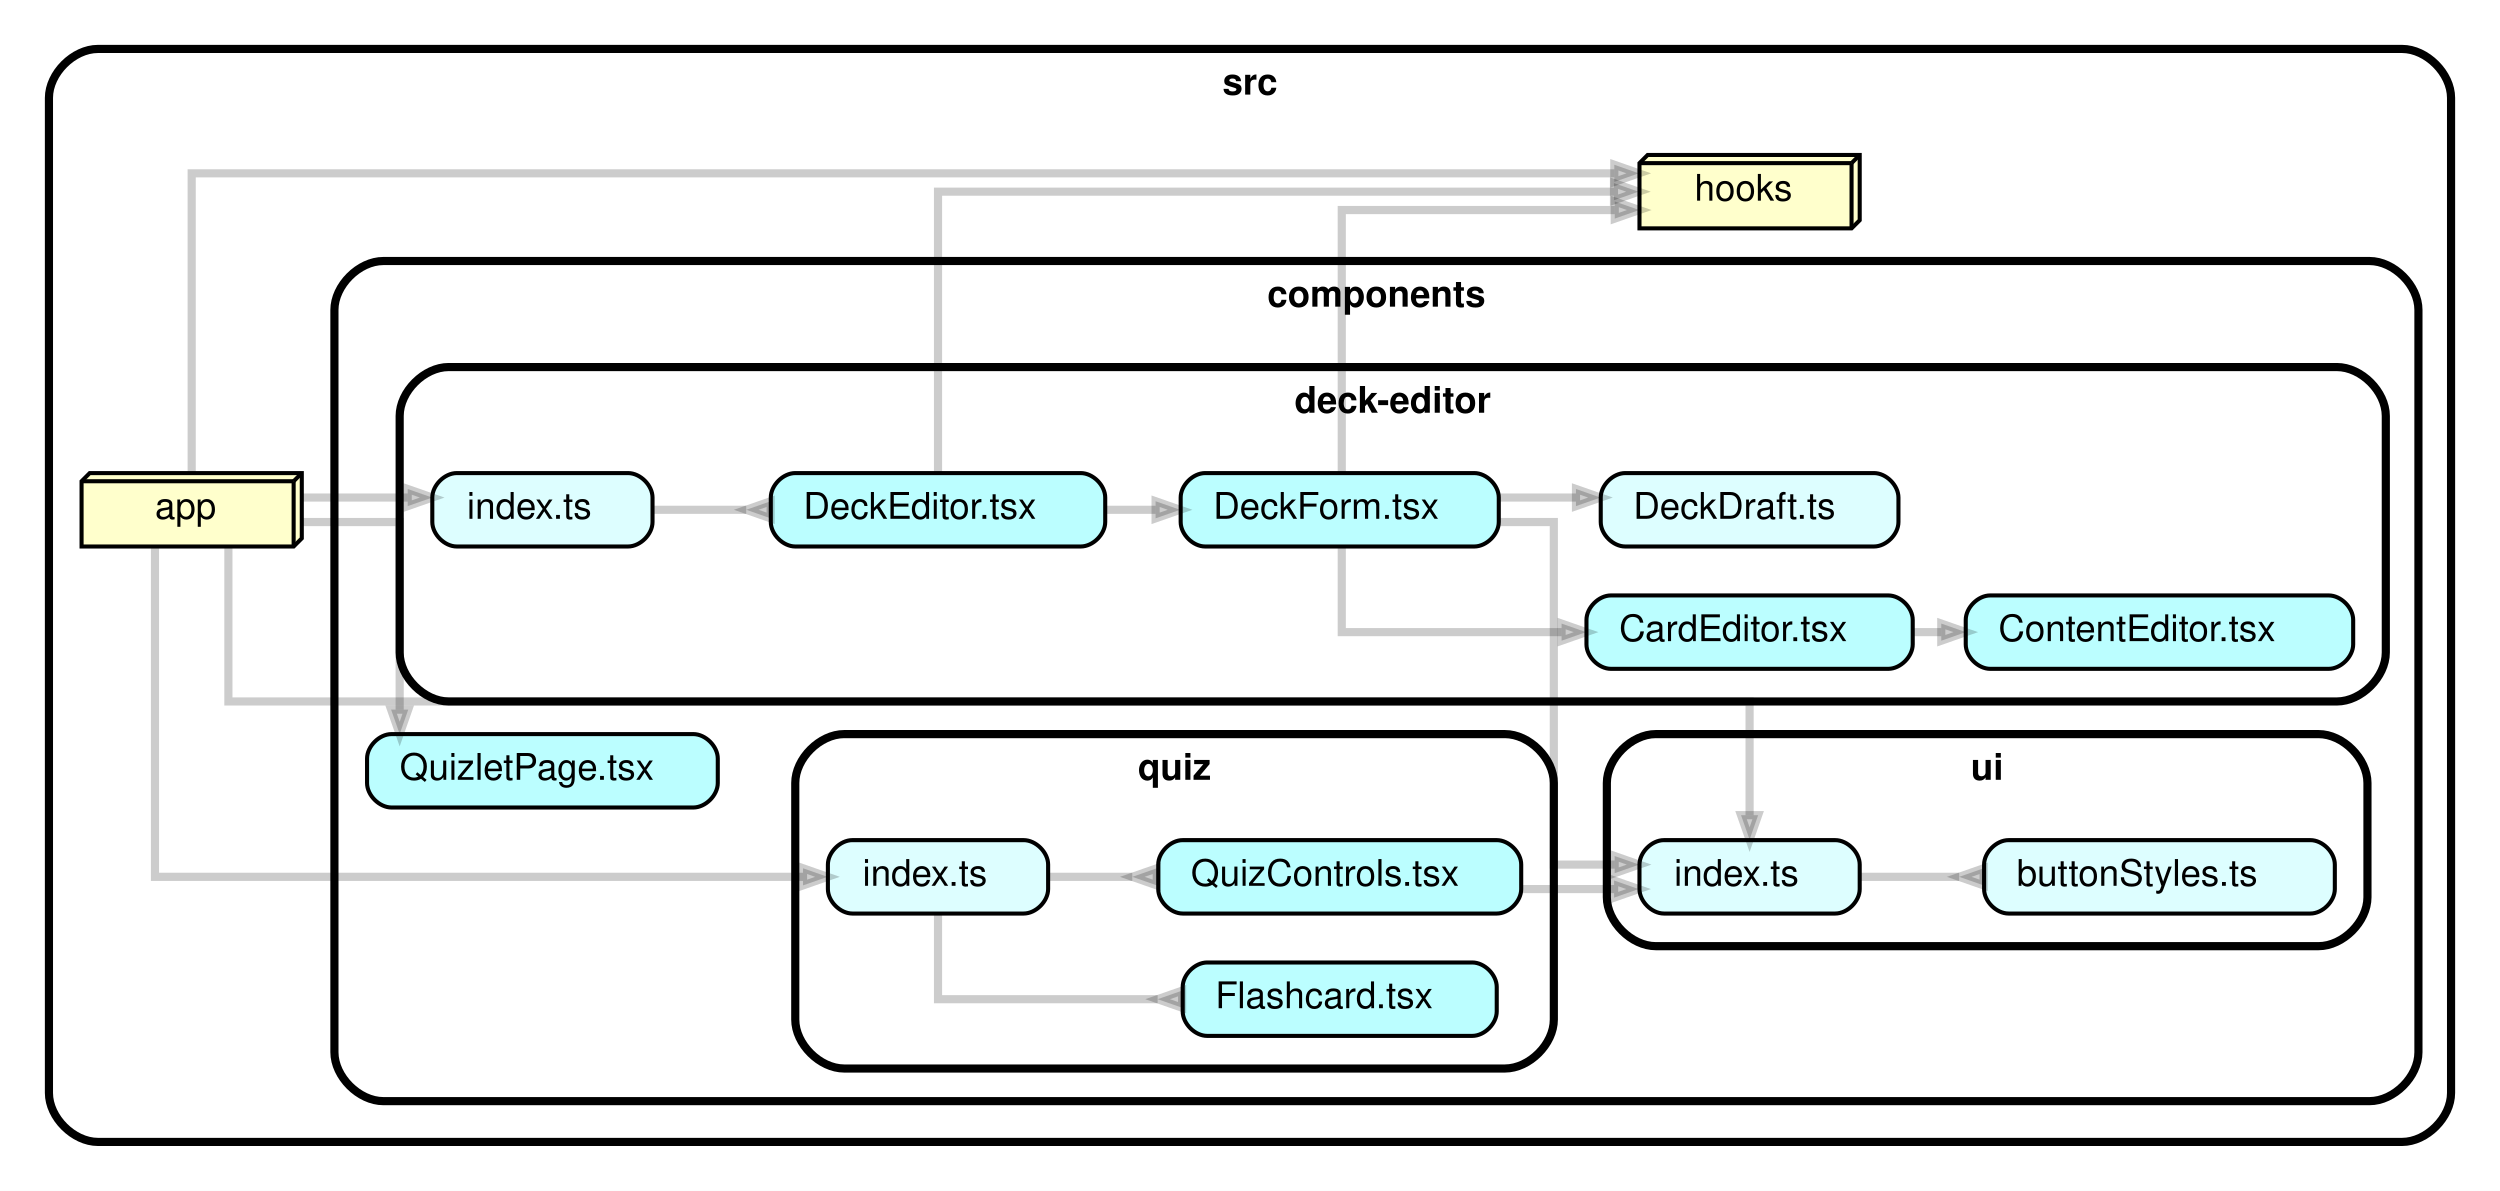
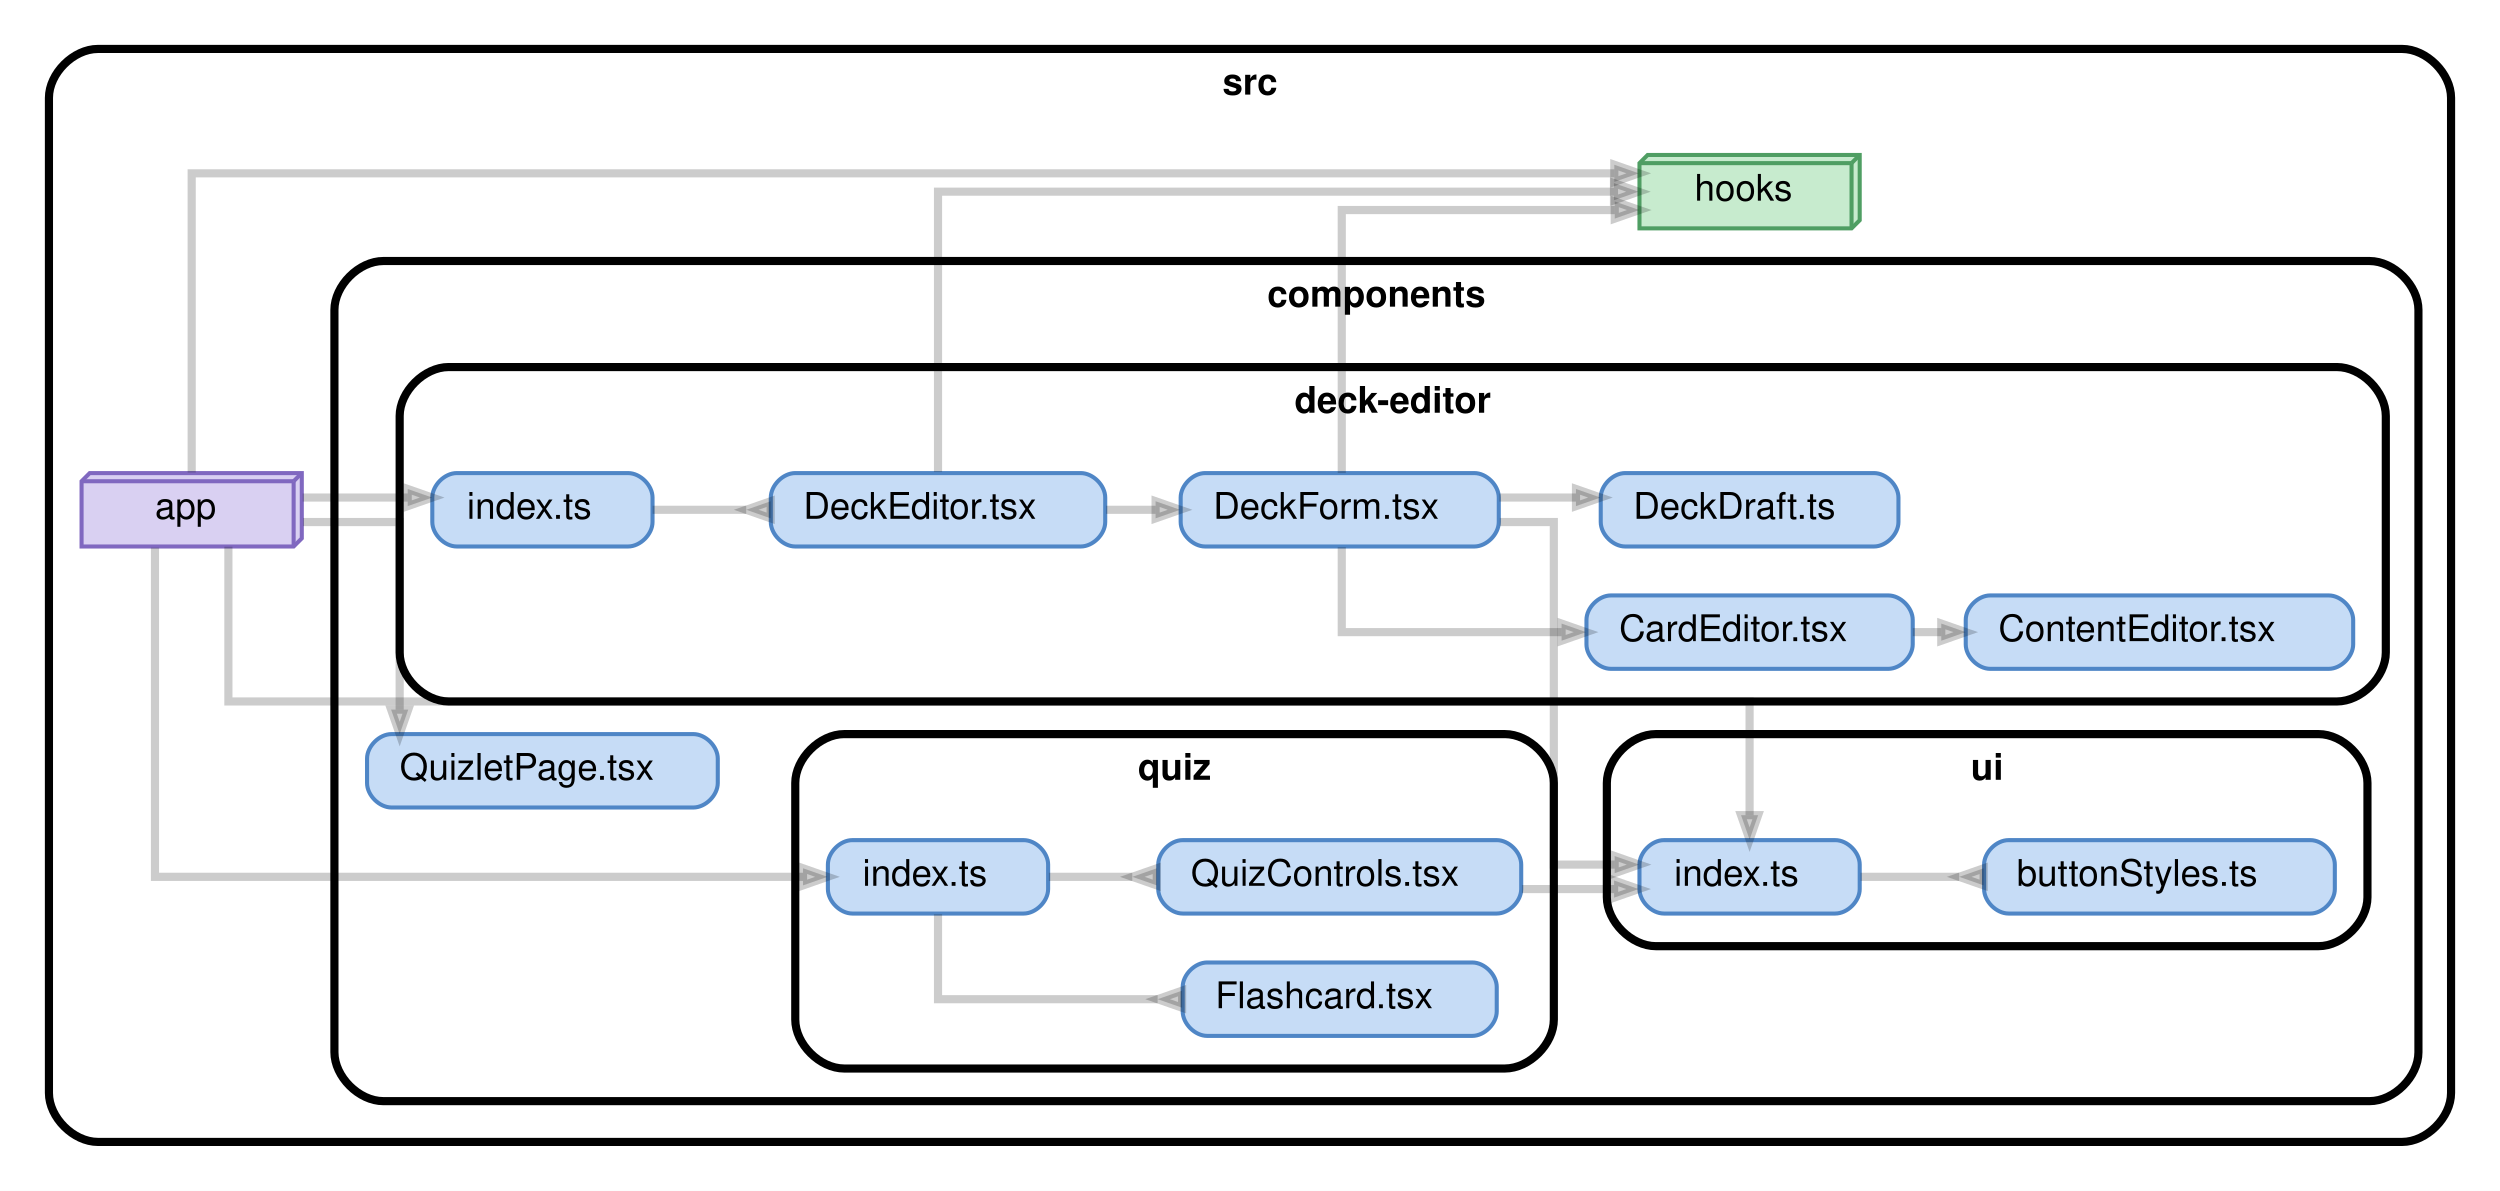
<svg xmlns="http://www.w3.org/2000/svg" xmlns:xlink="http://www.w3.org/1999/xlink" width="613pt" height="292pt" viewBox="0.00 0.00 613.00 292.00">
  <g id="graph0" class="graph" transform="scale(1 1) rotate(0) translate(4 288)">
    <polygon fill="white" stroke="transparent" points="-4,4 -4,-288 609,-288 609,4 -4,4" />
    <g id="clust1" class="cluster">
      <path fill="#ffffff" stroke="black" stroke-width="2" d="M20,-8C20,-8 585,-8 585,-8 591,-8 597,-14 597,-20 597,-20 597,-264 597,-264 597,-270 591,-276 585,-276 585,-276 20,-276 20,-276 14,-276 8,-270 8,-264 8,-264 8,-20 8,-20 8,-14 14,-8 20,-8" />
-       <text text-anchor="middle" x="302.5" y="-264.8" font-family="Helvetica,sans-Serif" font-weight="bold" font-size="9.00">src</text>
+       <text text-anchor="middle" x="302.5" y="-264.8" font-family="Helvetica,sans-Serif" font-weight="bold" font-size="9.00">src
+             </text>
    </g>
    <g id="clust2" class="cluster">
      <path fill="#ffffff" stroke="black" stroke-width="2" d="M90,-18C90,-18 577,-18 577,-18 583,-18 589,-24 589,-30 589,-30 589,-212 589,-212 589,-218 583,-224 577,-224 577,-224 90,-224 90,-224 84,-224 78,-218 78,-212 78,-212 78,-30 78,-30 78,-24 84,-18 90,-18" />
-       <text text-anchor="middle" x="333.5" y="-212.8" font-family="Helvetica,sans-Serif" font-weight="bold" font-size="9.00">components</text>
+       <text text-anchor="middle" x="333.5" y="-212.8" font-family="Helvetica,sans-Serif" font-weight="bold" font-size="9.00">components
+             </text>
    </g>
    <g id="clust3" class="cluster">
      <path fill="#ffffff" stroke="black" stroke-width="2" d="M106,-116C106,-116 569,-116 569,-116 575,-116 581,-122 581,-128 581,-128 581,-186 581,-186 581,-192 575,-198 569,-198 569,-198 106,-198 106,-198 100,-198 94,-192 94,-186 94,-186 94,-128 94,-128 94,-122 100,-116 106,-116" />
-       <text text-anchor="middle" x="337.5" y="-186.8" font-family="Helvetica,sans-Serif" font-weight="bold" font-size="9.00">deck-editor</text>
+       <text text-anchor="middle" x="337.5" y="-186.8" font-family="Helvetica,sans-Serif" font-weight="bold" font-size="9.00">deck-editor
+             </text>
    </g>
    <g id="clust4" class="cluster">
      <path fill="#ffffff" stroke="black" stroke-width="2" d="M203,-26C203,-26 365,-26 365,-26 371,-26 377,-32 377,-38 377,-38 377,-96 377,-96 377,-102 371,-108 365,-108 365,-108 203,-108 203,-108 197,-108 191,-102 191,-96 191,-96 191,-38 191,-38 191,-32 197,-26 203,-26" />
-       <text text-anchor="middle" x="284" y="-96.8" font-family="Helvetica,sans-Serif" font-weight="bold" font-size="9.00">quiz</text>
+       <text text-anchor="middle" x="284" y="-96.8" font-family="Helvetica,sans-Serif" font-weight="bold" font-size="9.00">quiz
+             </text>
    </g>
    <g id="clust5" class="cluster">
      <path fill="#ffffff" stroke="black" stroke-width="2" d="M402,-56C402,-56 564.5,-56 564.5,-56 570.5,-56 576.5,-62 576.5,-68 576.5,-68 576.5,-96 576.5,-96 576.5,-102 570.5,-108 564.5,-108 564.5,-108 402,-108 402,-108 396,-108 390,-102 390,-96 390,-96 390,-68 390,-68 390,-62 396,-56 402,-56" />
-       <text text-anchor="middle" x="483.25" y="-96.8" font-family="Helvetica,sans-Serif" font-weight="bold" font-size="9.00">ui</text>
+       <text text-anchor="middle" x="483.25" y="-96.8" font-family="Helvetica,sans-Serif" font-weight="bold" font-size="9.00">ui
+             </text>
    </g>
    <g id="node1" class="node">
      <g id="a_node1">
        <a xlink:href="src/app" xlink:title="app">
-           <polygon fill="#ffffcc" stroke="black" points="70,-172 18,-172 16,-170 16,-154 68,-154 70,-156 70,-172" />
-           <polyline fill="none" stroke="black" points="68,-170 16,-170 " />
-           <polyline fill="none" stroke="black" points="68,-170 68,-154 " />
-           <polyline fill="none" stroke="black" points="68,-170 70,-172 " />
-           <text text-anchor="start" x="34" y="-160.8" font-family="Helvetica,sans-Serif" font-size="9.00">app</text>
+           <polygon fill="#d9d0f2" stroke="#8068c0" points="70,-172 18,-172 16,-170 16,-154 68,-154 70,-156 70,-172" />
+           <polyline fill="none" stroke="#8068c0" points="68,-170 16,-170 " />
+           <polyline fill="none" stroke="#8068c0" points="68,-170 68,-154 " />
+           <polyline fill="none" stroke="#8068c0" points="68,-170 70,-172 " />
+           <text text-anchor="start" x="34" y="-160.8" font-family="Helvetica,sans-Serif" font-size="9.00">
+                         app
+                     </text>
        </a>
      </g>
    </g>
    <g id="node2" class="node">
      <g id="a_node2">
        <a xlink:href="src/components/deck-editor/index.ts" xlink:title="index.ts">
-           <path fill="#ddfeff" stroke="black" d="M150,-172C150,-172 108,-172 108,-172 105,-172 102,-169 102,-166 102,-166 102,-160 102,-160 102,-157 105,-154 108,-154 108,-154 150,-154 150,-154 153,-154 156,-157 156,-160 156,-160 156,-166 156,-166 156,-169 153,-172 150,-172" />
-           <text text-anchor="start" x="110.5" y="-160.8" font-family="Helvetica,sans-Serif" font-size="9.00">index.ts</text>
+           <path fill="#c6dcf6" stroke="#4f86c6" d="M150,-172C150,-172 108,-172 108,-172 105,-172 102,-169 102,-166 102,-166 102,-160 102,-160 102,-157 105,-154 108,-154 108,-154 150,-154 150,-154 153,-154 156,-157 156,-160 156,-160 156,-166 156,-166 156,-169 153,-172 150,-172" />
+           <text text-anchor="start" x="110.5" y="-160.8" font-family="Helvetica,sans-Serif" font-size="9.00">
+                         index.ts
+                     </text>
        </a>
      </g>
    </g>
    <g id="edge1" class="edge">
      <path fill="none" stroke="#000000" stroke-width="2" stroke-opacity="0.2" d="M70.21,-166C70.21,-166 95.97,-166 95.97,-166" />
      <polygon fill="#000000" fill-opacity="0.2" stroke="#000000" stroke-width="2" stroke-opacity="0.2" points="95.97,-168.1 101.97,-166 95.97,-163.9 95.97,-168.1" />
    </g>
    <g id="node3" class="node">
      <g id="a_node3">
        <a xlink:href="src/components/QuizletPage.tsx" xlink:title="QuizletPage.tsx">
-           <path fill="#bbfeff" stroke="black" d="M166,-108C166,-108 92,-108 92,-108 89,-108 86,-105 86,-102 86,-102 86,-96 86,-96 86,-93 89,-90 92,-90 92,-90 166,-90 166,-90 169,-90 172,-93 172,-96 172,-96 172,-102 172,-102 172,-105 169,-108 166,-108" />
-           <text text-anchor="start" x="94" y="-96.8" font-family="Helvetica,sans-Serif" font-size="9.00">QuizletPage.tsx</text>
+           <path fill="#c6dcf6" stroke="#4f86c6" d="M166,-108C166,-108 92,-108 92,-108 89,-108 86,-105 86,-102 86,-102 86,-96 86,-96 86,-93 89,-90 92,-90 92,-90 166,-90 166,-90 169,-90 172,-93 172,-96 172,-96 172,-102 172,-102 172,-105 169,-108 166,-108" />
+           <text text-anchor="start" x="94" y="-96.8" font-family="Helvetica,sans-Serif" font-size="9.00">
+                         QuizletPage.tsx
+                     </text>
        </a>
      </g>
    </g>
    <g id="edge2" class="edge">
      <path fill="none" stroke="#000000" stroke-width="2" stroke-opacity="0.2" d="M70.29,-160C82.42,-160 94,-160 94,-160 94,-160 94,-114 94,-114" />
      <polygon fill="#000000" fill-opacity="0.2" stroke="#000000" stroke-width="2" stroke-opacity="0.2" points="96.1,-114 94,-108 91.9,-114 96.1,-114" />
    </g>
    <g id="node4" class="node">
      <g id="a_node4">
        <a xlink:href="src/components/ui/index.ts" xlink:title="index.ts">
-           <path fill="#ddfeff" stroke="black" d="M446,-82C446,-82 404,-82 404,-82 401,-82 398,-79 398,-76 398,-76 398,-70 398,-70 398,-67 401,-64 404,-64 404,-64 446,-64 446,-64 449,-64 452,-67 452,-70 452,-70 452,-76 452,-76 452,-79 449,-82 446,-82" />
-           <text text-anchor="start" x="406.5" y="-70.8" font-family="Helvetica,sans-Serif" font-size="9.00">index.ts</text>
+           <path fill="#c6dcf6" stroke="#4f86c6" d="M446,-82C446,-82 404,-82 404,-82 401,-82 398,-79 398,-76 398,-76 398,-70 398,-70 398,-67 401,-64 404,-64 404,-64 446,-64 446,-64 449,-64 452,-67 452,-70 452,-70 452,-76 452,-76 452,-79 449,-82 446,-82" />
+           <text text-anchor="start" x="406.5" y="-70.8" font-family="Helvetica,sans-Serif" font-size="9.00">
+                         index.ts
+                     </text>
        </a>
      </g>
    </g>
    <g id="edge3" class="edge">
      <path fill="none" stroke="#000000" stroke-width="2" stroke-opacity="0.2" d="M52,-153.94C52,-140.28 52,-116 52,-116 52,-116 425,-116 425,-116 425,-116 425,-88.12 425,-88.12" />
      <polygon fill="#000000" fill-opacity="0.2" stroke="#000000" stroke-width="2" stroke-opacity="0.2" points="427.1,-88.12 425,-82.12 422.9,-88.12 427.1,-88.12" />
    </g>
    <g id="node5" class="node">
      <g id="a_node5">
        <a xlink:href="src/components/quiz/index.ts" xlink:title="index.ts">
-           <path fill="#ddfeff" stroke="black" d="M247,-82C247,-82 205,-82 205,-82 202,-82 199,-79 199,-76 199,-76 199,-70 199,-70 199,-67 202,-64 205,-64 205,-64 247,-64 247,-64 250,-64 253,-67 253,-70 253,-70 253,-76 253,-76 253,-79 250,-82 247,-82" />
-           <text text-anchor="start" x="207.5" y="-70.8" font-family="Helvetica,sans-Serif" font-size="9.00">index.ts</text>
+           <path fill="#c6dcf6" stroke="#4f86c6" d="M247,-82C247,-82 205,-82 205,-82 202,-82 199,-79 199,-76 199,-76 199,-70 199,-70 199,-67 202,-64 205,-64 205,-64 247,-64 247,-64 250,-64 253,-67 253,-70 253,-70 253,-76 253,-76 253,-79 250,-82 247,-82" />
+           <text text-anchor="start" x="207.5" y="-70.8" font-family="Helvetica,sans-Serif" font-size="9.00">
+                         index.ts
+                     </text>
        </a>
      </g>
    </g>
    <g id="edge4" class="edge">
      <path fill="none" stroke="#000000" stroke-width="2" stroke-opacity="0.2" d="M34,-153.71C34,-130.71 34,-73 34,-73 34,-73 192.9,-73 192.9,-73" />
      <polygon fill="#000000" fill-opacity="0.2" stroke="#000000" stroke-width="2" stroke-opacity="0.2" points="192.9,-75.1 198.9,-73 192.9,-70.9 192.9,-75.1" />
    </g>
    <g id="node6" class="node">
      <g id="a_node6">
        <a xlink:href="src/hooks" xlink:title="hooks">
-           <polygon fill="#ffffcc" stroke="black" points="452,-250 400,-250 398,-248 398,-232 450,-232 452,-234 452,-250" />
-           <polyline fill="none" stroke="black" points="450,-248 398,-248 " />
-           <polyline fill="none" stroke="black" points="450,-248 450,-232 " />
-           <polyline fill="none" stroke="black" points="450,-248 452,-250 " />
-           <text text-anchor="start" x="411.5" y="-238.8" font-family="Helvetica,sans-Serif" font-size="9.00">hooks</text>
+           <polygon fill="#c7ebce" stroke="#4f9e63" points="452,-250 400,-250 398,-248 398,-232 450,-232 452,-234 452,-250" />
+           <polyline fill="none" stroke="#4f9e63" points="450,-248 398,-248 " />
+           <polyline fill="none" stroke="#4f9e63" points="450,-248 450,-232 " />
+           <polyline fill="none" stroke="#4f9e63" points="450,-248 452,-250 " />
+           <text text-anchor="start" x="411.5" y="-238.8" font-family="Helvetica,sans-Serif" font-size="9.00">
+                         hooks
+                     </text>
        </a>
      </g>
    </g>
    <g id="edge5" class="edge">
      <path fill="none" stroke="#000000" stroke-width="2" stroke-opacity="0.2" d="M43,-172.14C43,-193.62 43,-245.5 43,-245.5 43,-245.5 391.83,-245.5 391.83,-245.5" />
      <polygon fill="#000000" fill-opacity="0.2" stroke="#000000" stroke-width="2" stroke-opacity="0.2" points="391.83,-247.6 397.83,-245.5 391.83,-243.4 391.83,-247.6" />
    </g>
    <g id="node10" class="node">
      <g id="a_node10">
        <a xlink:href="src/components/deck-editor/DeckEditor.tsx" xlink:title="DeckEditor.tsx">
-           <path fill="#bbfeff" stroke="black" d="M261,-172C261,-172 191,-172 191,-172 188,-172 185,-169 185,-166 185,-166 185,-160 185,-160 185,-157 188,-154 191,-154 191,-154 261,-154 261,-154 264,-154 267,-157 267,-160 267,-160 267,-166 267,-166 267,-169 264,-172 261,-172" />
-           <text text-anchor="start" x="193" y="-160.8" font-family="Helvetica,sans-Serif" font-size="9.00">DeckEditor.tsx</text>
+           <path fill="#c6dcf6" stroke="#4f86c6" d="M261,-172C261,-172 191,-172 191,-172 188,-172 185,-169 185,-166 185,-166 185,-160 185,-160 185,-157 188,-154 191,-154 191,-154 261,-154 261,-154 264,-154 267,-157 267,-160 267,-160 267,-166 267,-166 267,-169 264,-172 261,-172" />
+           <text text-anchor="start" x="193" y="-160.8" font-family="Helvetica,sans-Serif" font-size="9.00">
+                         DeckEditor.tsx
+                     </text>
        </a>
      </g>
    </g>
    <g id="edge13" class="edge">
      <path fill="none" stroke="#000000" stroke-width="2" stroke-opacity="0.2" d="M156.02,-163C156.02,-163 178.97,-163 178.97,-163" />
      <polygon fill="#000000" fill-opacity="0.2" stroke="#000000" stroke-width="2" stroke-opacity="0.2" points="184.97,-165.1 178.97,-163 184.97,-160.9 184.97,-165.1" />
    </g>
    <g id="node14" class="node">
      <g id="a_node14">
        <a xlink:href="src/components/ui/buttonStyles.ts" xlink:title="buttonStyles.ts">
-           <path fill="#ddfeff" stroke="black" d="M562.5,-82C562.5,-82 488.5,-82 488.5,-82 485.5,-82 482.5,-79 482.5,-76 482.5,-76 482.5,-70 482.5,-70 482.5,-67 485.5,-64 488.5,-64 488.5,-64 562.5,-64 562.5,-64 565.5,-64 568.5,-67 568.5,-70 568.5,-70 568.5,-76 568.5,-76 568.5,-79 565.5,-82 562.5,-82" />
-           <text text-anchor="start" x="490.5" y="-70.8" font-family="Helvetica,sans-Serif" font-size="9.00">buttonStyles.ts</text>
+           <path fill="#c6dcf6" stroke="#4f86c6" d="M562.5,-82C562.5,-82 488.5,-82 488.5,-82 485.5,-82 482.5,-79 482.5,-76 482.5,-76 482.5,-70 482.5,-70 482.5,-67 485.5,-64 488.5,-64 488.5,-64 562.5,-64 562.5,-64 565.5,-64 568.5,-67 568.5,-70 568.5,-70 568.5,-76 568.5,-76 568.5,-79 565.5,-82 562.5,-82" />
+           <text text-anchor="start" x="490.5" y="-70.8" font-family="Helvetica,sans-Serif" font-size="9.00">
+                         buttonStyles.ts
+                     </text>
        </a>
      </g>
    </g>
    <g id="edge17" class="edge">
      <path fill="none" stroke="#000000" stroke-width="2" stroke-opacity="0.2" d="M452.2,-73C452.2,-73 476.39,-73 476.39,-73" />
      <polygon fill="#000000" fill-opacity="0.2" stroke="#000000" stroke-width="2" stroke-opacity="0.2" points="482.39,-75.1 476.39,-73 482.39,-70.9 482.39,-75.1" />
    </g>
    <g id="node12" class="node">
      <g id="a_node12">
        <a xlink:href="src/components/quiz/Flashcard.tsx" xlink:title="Flashcard.tsx">
-           <path fill="#bbfeff" stroke="black" d="M357,-52C357,-52 292,-52 292,-52 289,-52 286,-49 286,-46 286,-46 286,-40 286,-40 286,-37 289,-34 292,-34 292,-34 357,-34 357,-34 360,-34 363,-37 363,-40 363,-40 363,-46 363,-46 363,-49 360,-52 357,-52" />
-           <text text-anchor="start" x="294" y="-40.8" font-family="Helvetica,sans-Serif" font-size="9.00">Flashcard.tsx</text>
+           <path fill="#c6dcf6" stroke="#4f86c6" d="M357,-52C357,-52 292,-52 292,-52 289,-52 286,-49 286,-46 286,-46 286,-40 286,-40 286,-37 289,-34 292,-34 292,-34 357,-34 357,-34 360,-34 363,-37 363,-40 363,-40 363,-46 363,-46 363,-49 360,-52 357,-52" />
+           <text text-anchor="start" x="294" y="-40.8" font-family="Helvetica,sans-Serif" font-size="9.00">
+                         Flashcard.tsx
+                     </text>
        </a>
      </g>
    </g>
    <g id="edge15" class="edge">
      <path fill="none" stroke="#000000" stroke-width="2" stroke-opacity="0.2" d="M226,-63.84C226,-55.01 226,-43 226,-43 226,-43 279.85,-43 279.85,-43" />
      <polygon fill="#000000" fill-opacity="0.2" stroke="#000000" stroke-width="2" stroke-opacity="0.2" points="285.85,-45.1 279.85,-43 285.85,-40.9 285.85,-45.1" />
    </g>
    <g id="node13" class="node">
      <g id="a_node13">
        <a xlink:href="src/components/quiz/QuizControls.tsx" xlink:title="QuizControls.tsx">
-           <path fill="#bbfeff" stroke="black" d="M363,-82C363,-82 286,-82 286,-82 283,-82 280,-79 280,-76 280,-76 280,-70 280,-70 280,-67 283,-64 286,-64 286,-64 363,-64 363,-64 366,-64 369,-67 369,-70 369,-70 369,-76 369,-76 369,-79 366,-82 363,-82" />
-           <text text-anchor="start" x="288" y="-70.8" font-family="Helvetica,sans-Serif" font-size="9.00">QuizControls.tsx</text>
+           <path fill="#c6dcf6" stroke="#4f86c6" d="M363,-82C363,-82 286,-82 286,-82 283,-82 280,-79 280,-76 280,-76 280,-70 280,-70 280,-67 283,-64 286,-64 286,-64 363,-64 363,-64 366,-64 369,-67 369,-70 369,-70 369,-76 369,-76 369,-79 366,-82 363,-82" />
+           <text text-anchor="start" x="288" y="-70.8" font-family="Helvetica,sans-Serif" font-size="9.00">
+                         QuizControls.tsx
+                     </text>
        </a>
      </g>
    </g>
    <g id="edge16" class="edge">
      <path fill="none" stroke="#000000" stroke-width="2" stroke-opacity="0.2" d="M253.18,-73C253.18,-73 273.64,-73 273.64,-73" />
      <polygon fill="#000000" fill-opacity="0.2" stroke="#000000" stroke-width="2" stroke-opacity="0.2" points="279.64,-75.1 273.64,-73 279.64,-70.9 279.64,-75.1" />
    </g>
    <g id="node7" class="node">
      <g id="a_node7">
        <a xlink:href="src/components/deck-editor/CardEditor.tsx" xlink:title="CardEditor.tsx">
-           <path fill="#bbfeff" stroke="black" d="M459,-142C459,-142 391,-142 391,-142 388,-142 385,-139 385,-136 385,-136 385,-130 385,-130 385,-127 388,-124 391,-124 391,-124 459,-124 459,-124 462,-124 465,-127 465,-130 465,-130 465,-136 465,-136 465,-139 462,-142 459,-142" />
-           <text text-anchor="start" x="393" y="-130.8" font-family="Helvetica,sans-Serif" font-size="9.00">CardEditor.tsx</text>
+           <path fill="#c6dcf6" stroke="#4f86c6" d="M459,-142C459,-142 391,-142 391,-142 388,-142 385,-139 385,-136 385,-136 385,-130 385,-130 385,-127 388,-124 391,-124 391,-124 459,-124 459,-124 462,-124 465,-127 465,-130 465,-130 465,-136 465,-136 465,-139 462,-142 459,-142" />
+           <text text-anchor="start" x="393" y="-130.8" font-family="Helvetica,sans-Serif" font-size="9.00">
+                         CardEditor.tsx
+                     </text>
        </a>
      </g>
    </g>
    <g id="node8" class="node">
      <g id="a_node8">
        <a xlink:href="src/components/deck-editor/ContentEditor.tsx" xlink:title="ContentEditor.tsx">
-           <path fill="#bbfeff" stroke="black" d="M567,-142C567,-142 484,-142 484,-142 481,-142 478,-139 478,-136 478,-136 478,-130 478,-130 478,-127 481,-124 484,-124 484,-124 567,-124 567,-124 570,-124 573,-127 573,-130 573,-130 573,-136 573,-136 573,-139 570,-142 567,-142" />
-           <text text-anchor="start" x="486" y="-130.8" font-family="Helvetica,sans-Serif" font-size="9.00">ContentEditor.tsx</text>
+           <path fill="#c6dcf6" stroke="#4f86c6" d="M567,-142C567,-142 484,-142 484,-142 481,-142 478,-139 478,-136 478,-136 478,-130 478,-130 478,-127 481,-124 484,-124 484,-124 567,-124 567,-124 570,-124 573,-127 573,-130 573,-130 573,-136 573,-136 573,-139 570,-142 567,-142" />
+           <text text-anchor="start" x="486" y="-130.8" font-family="Helvetica,sans-Serif" font-size="9.00">
+                         ContentEditor.tsx
+                     </text>
        </a>
      </g>
    </g>
    <g id="edge6" class="edge">
      <path fill="none" stroke="#000000" stroke-width="2" stroke-opacity="0.2" d="M465.01,-133C465.01,-133 472,-133 472,-133" />
      <polygon fill="#000000" fill-opacity="0.2" stroke="#000000" stroke-width="2" stroke-opacity="0.2" points="472,-135.1 478,-133 472,-130.9 472,-135.1" />
    </g>
    <g id="node9" class="node">
      <g id="a_node9">
        <a xlink:href="src/components/deck-editor/DeckDraft.ts" xlink:title="DeckDraft.ts">
-           <path fill="#ddfeff" stroke="black" d="M455.5,-172C455.5,-172 394.5,-172 394.5,-172 391.5,-172 388.5,-169 388.5,-166 388.5,-166 388.5,-160 388.5,-160 388.5,-157 391.5,-154 394.5,-154 394.5,-154 455.5,-154 455.5,-154 458.5,-154 461.5,-157 461.5,-160 461.5,-160 461.5,-166 461.5,-166 461.5,-169 458.5,-172 455.5,-172" />
-           <text text-anchor="start" x="396.5" y="-160.8" font-family="Helvetica,sans-Serif" font-size="9.00">DeckDraft.ts</text>
+           <path fill="#c6dcf6" stroke="#4f86c6" d="M455.5,-172C455.5,-172 394.5,-172 394.5,-172 391.5,-172 388.5,-169 388.5,-166 388.5,-166 388.5,-160 388.5,-160 388.5,-157 391.5,-154 394.5,-154 394.5,-154 455.5,-154 455.5,-154 458.5,-154 461.5,-157 461.5,-160 461.5,-160 461.5,-166 461.5,-166 461.5,-169 458.5,-172 455.5,-172" />
+           <text text-anchor="start" x="396.5" y="-160.8" font-family="Helvetica,sans-Serif" font-size="9.00">
+                         DeckDraft.ts
+                     </text>
        </a>
      </g>
    </g>
    <g id="edge8" class="edge">
      <path fill="none" stroke="#000000" stroke-width="2" stroke-opacity="0.2" d="M226,-172.25C226,-192.92 226,-241 226,-241 226,-241 391.75,-241 391.75,-241" />
      <polygon fill="#000000" fill-opacity="0.2" stroke="#000000" stroke-width="2" stroke-opacity="0.2" points="391.75,-243.1 397.75,-241 391.75,-238.9 391.75,-243.1" />
    </g>
    <g id="node11" class="node">
      <g id="a_node11">
        <a xlink:href="src/components/deck-editor/DeckForm.tsx" xlink:title="DeckForm.tsx">
-           <path fill="#bbfeff" stroke="black" d="M357.5,-172C357.5,-172 291.5,-172 291.5,-172 288.5,-172 285.5,-169 285.5,-166 285.5,-166 285.5,-160 285.5,-160 285.5,-157 288.5,-154 291.5,-154 291.5,-154 357.5,-154 357.5,-154 360.5,-154 363.5,-157 363.5,-160 363.5,-160 363.5,-166 363.5,-166 363.5,-169 360.5,-172 357.5,-172" />
-           <text text-anchor="start" x="293.5" y="-160.8" font-family="Helvetica,sans-Serif" font-size="9.00">DeckForm.tsx</text>
+           <path fill="#c6dcf6" stroke="#4f86c6" d="M357.5,-172C357.5,-172 291.5,-172 291.5,-172 288.5,-172 285.5,-169 285.5,-166 285.5,-166 285.5,-160 285.5,-160 285.5,-157 288.5,-154 291.5,-154 291.5,-154 357.5,-154 357.5,-154 360.5,-154 363.5,-157 363.5,-160 363.5,-160 363.5,-166 363.5,-166 363.5,-169 360.5,-172 357.5,-172" />
+           <text text-anchor="start" x="293.5" y="-160.8" font-family="Helvetica,sans-Serif" font-size="9.00">
+                         DeckForm.tsx
+                     </text>
        </a>
      </g>
    </g>
    <g id="edge7" class="edge">
      <path fill="none" stroke="#000000" stroke-width="2" stroke-opacity="0.2" d="M267.2,-163C267.2,-163 279.35,-163 279.35,-163" />
      <polygon fill="#000000" fill-opacity="0.2" stroke="#000000" stroke-width="2" stroke-opacity="0.2" points="279.35,-165.1 285.35,-163 279.35,-160.9 279.35,-165.1" />
    </g>
    <g id="edge11" class="edge">
      <path fill="none" stroke="#000000" stroke-width="2" stroke-opacity="0.2" d="M363.75,-160C371.35,-160 377,-160 377,-160 377,-160 377,-76 377,-76 377,-76 391.91,-76 391.91,-76" />
      <polygon fill="#000000" fill-opacity="0.2" stroke="#000000" stroke-width="2" stroke-opacity="0.2" points="391.91,-78.1 397.91,-76 391.91,-73.9 391.91,-78.1" />
    </g>
    <g id="edge12" class="edge">
      <path fill="none" stroke="#000000" stroke-width="2" stroke-opacity="0.2" d="M325,-172.01C325,-191.64 325,-236.5 325,-236.5 325,-236.5 391.94,-236.5 391.94,-236.5" />
      <polygon fill="#000000" fill-opacity="0.2" stroke="#000000" stroke-width="2" stroke-opacity="0.2" points="391.94,-238.6 397.94,-236.5 391.94,-234.4 391.94,-238.6" />
    </g>
    <g id="edge9" class="edge">
      <path fill="none" stroke="#000000" stroke-width="2" stroke-opacity="0.2" d="M325,-153.84C325,-145.01 325,-133 325,-133 325,-133 378.9,-133 378.9,-133" />
      <polygon fill="#000000" fill-opacity="0.2" stroke="#000000" stroke-width="2" stroke-opacity="0.2" points="378.9,-135.1 384.9,-133 378.9,-130.9 378.9,-135.1" />
    </g>
    <g id="edge10" class="edge">
      <path fill="none" stroke="#000000" stroke-width="2" stroke-opacity="0.2" d="M363.64,-166C363.64,-166 382.43,-166 382.43,-166" />
      <polygon fill="#000000" fill-opacity="0.2" stroke="#000000" stroke-width="2" stroke-opacity="0.2" points="382.43,-168.1 388.43,-166 382.43,-163.9 382.43,-168.1" />
    </g>
    <g id="edge14" class="edge">
      <path fill="none" stroke="#000000" stroke-width="2" stroke-opacity="0.2" d="M369.17,-70C369.17,-70 391.78,-70 391.78,-70" />
      <polygon fill="#000000" fill-opacity="0.2" stroke="#000000" stroke-width="2" stroke-opacity="0.2" points="391.78,-72.1 397.78,-70 391.78,-67.9 391.78,-72.1" />
    </g>
  </g>
</svg>
